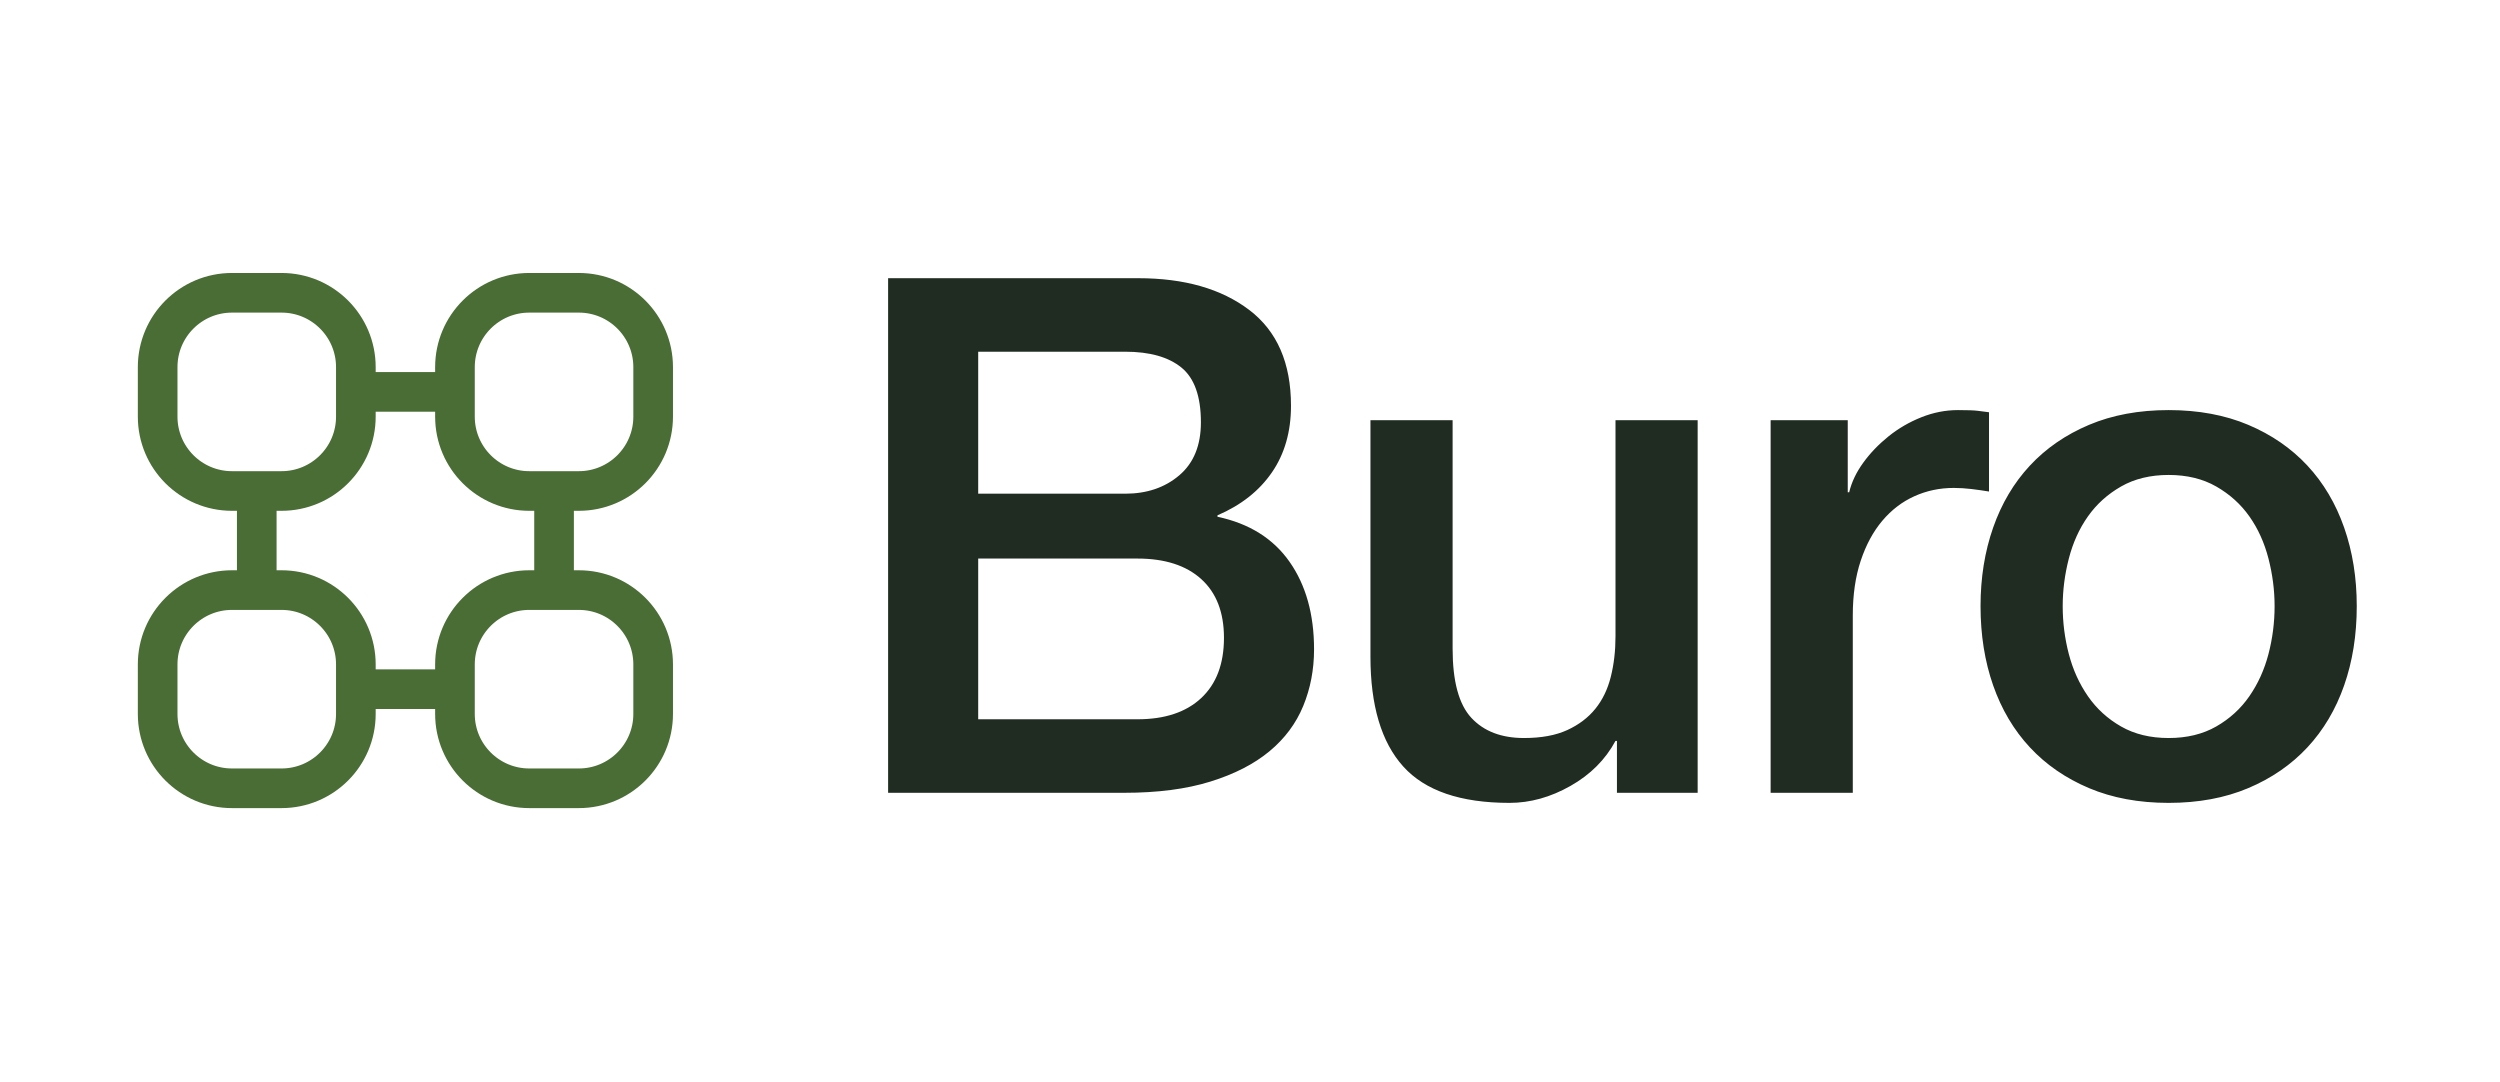
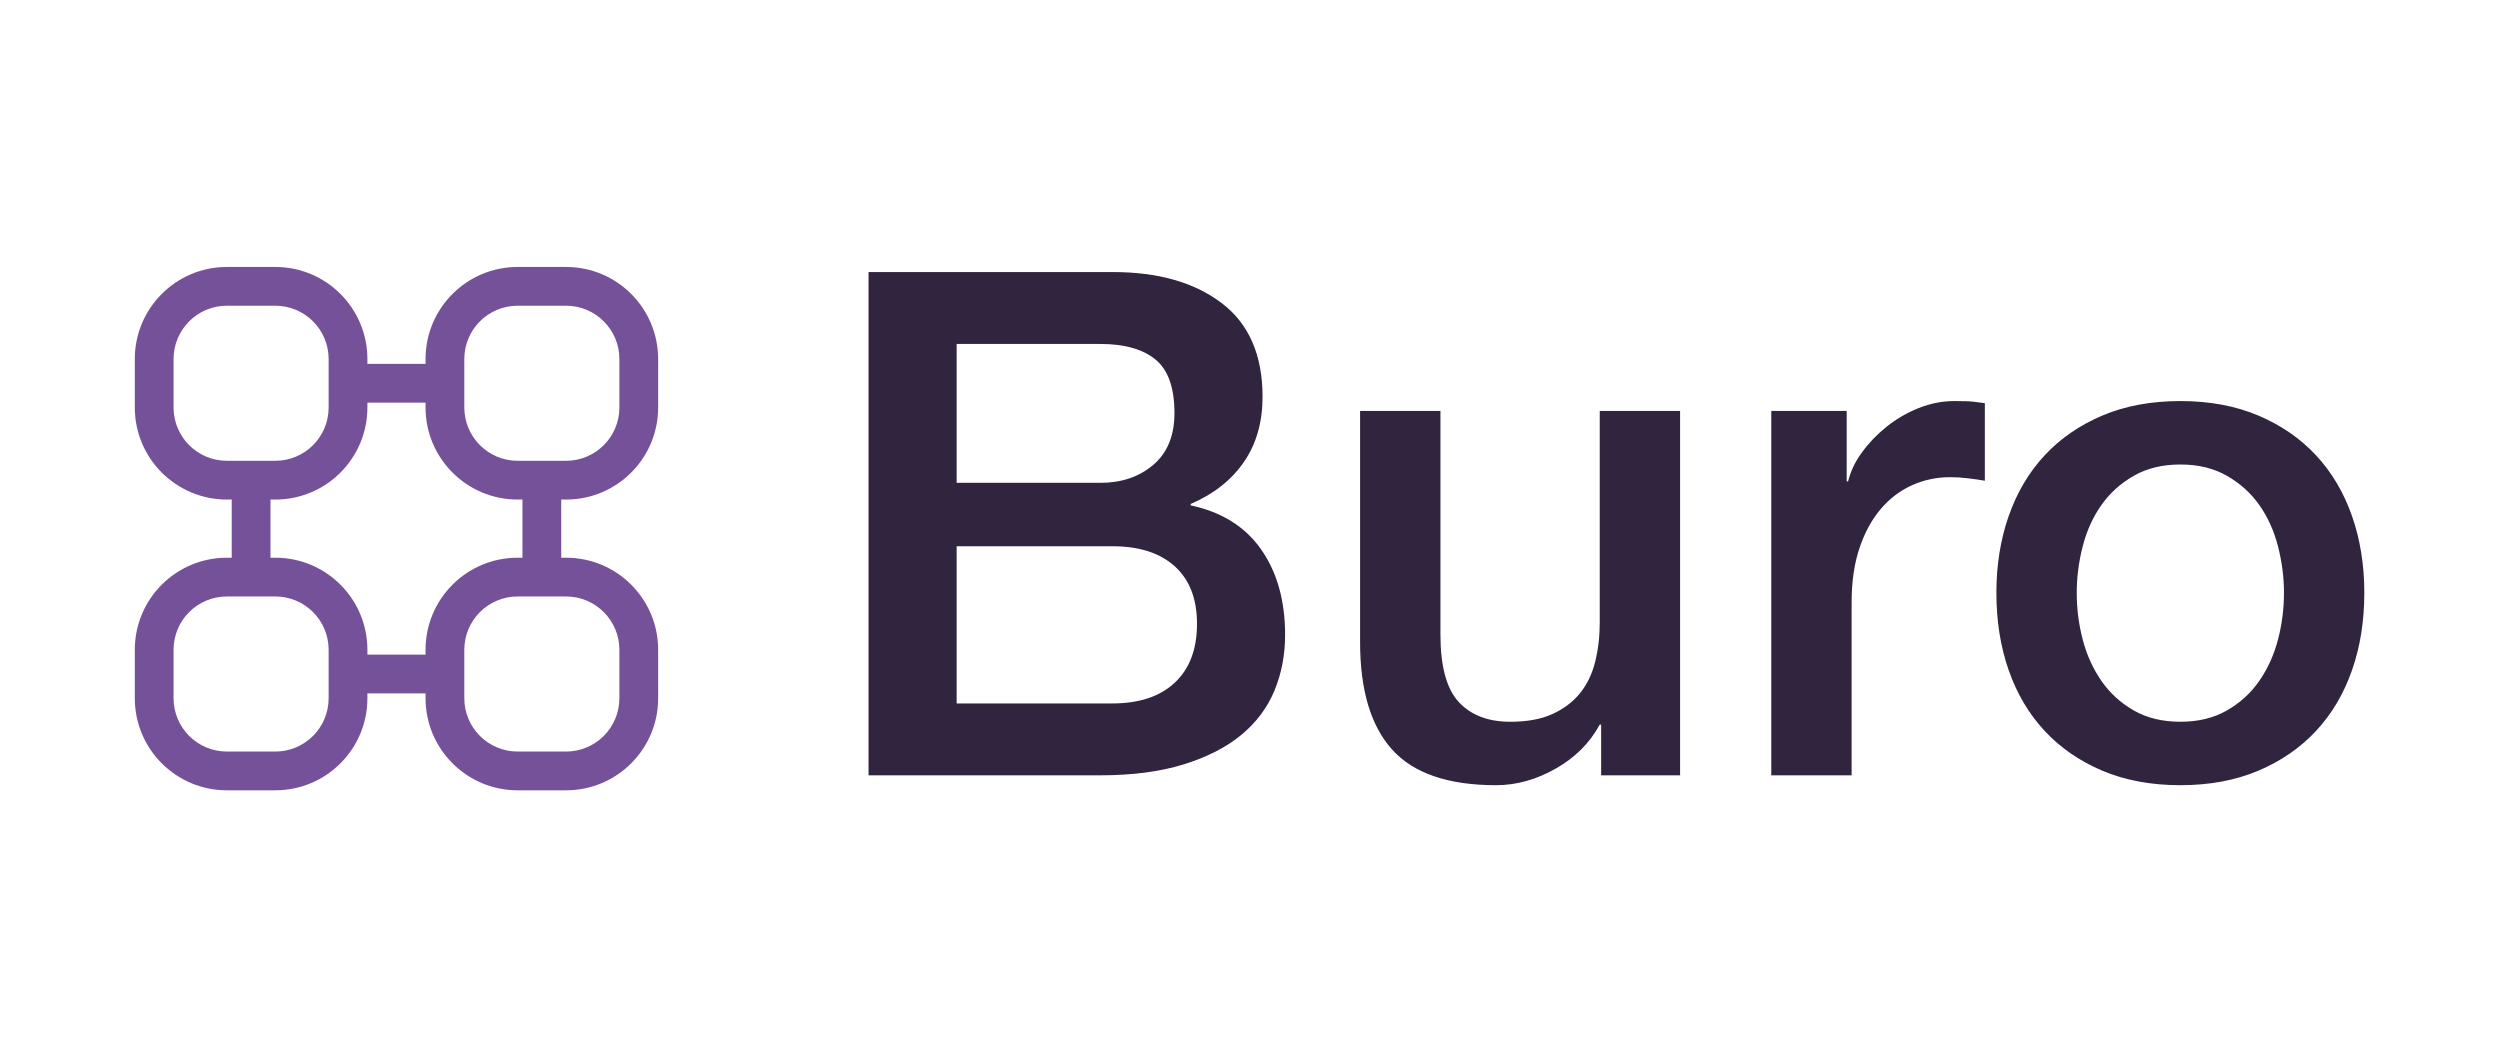
- <svg xmlns="http://www.w3.org/2000/svg" width="888" height="384" viewBox="12 0 222 96" role="img" aria-labelledby="title">
-   <g transform="translate(4 4) scale(2.2)" color="#496d35">
-     <g fill="none" stroke="#496d35" stroke-width="1.6">
-       <rect x="10" y="10" width="8" height="8" rx="3" />
-       <rect x="22" y="10" width="8" height="8" rx="3" />
-       <rect x="10" y="22" width="8" height="8" rx="3" />
-       <rect x="22" y="22" width="8" height="8" rx="3" />
-       <path d="M14 18v4m12-4v4M18 14h4m-4 12h4" />
-     </g>
-   </g>
-   <path transform="translate(86 6.4)" fill="#202c22" d="M12.864 37.440 L25.920 37.440 Q28.800 37.440 30.720 35.808 Q32.640 34.176 32.640 31.104 Q32.640 27.648 30.912 26.240 Q29.184 24.832 25.920 24.832 L12.864 24.832 Z M4.864 18.304 L27.072 18.304 Q33.216 18.304 36.928 21.120 Q40.640 23.936 40.640 29.632 Q40.640 33.088 38.944 35.552 Q37.248 38.016 34.112 39.360 L34.112 39.488 Q38.336 40.384 40.512 43.488 Q42.688 46.592 42.688 51.264 Q42.688 53.952 41.728 56.288 Q40.768 58.624 38.720 60.320 Q36.672 62.016 33.472 63.008 Q30.272 64.000 25.856 64.000 L4.864 64.000 Z M12.864 57.472 L27.008 57.472 Q30.656 57.472 32.672 55.584 Q34.688 53.696 34.688 50.240 Q34.688 46.848 32.672 45.024 Q30.656 43.200 27.008 43.200 L12.864 43.200 Z M76.752 64.000 L69.584 64.000 L69.584 59.392 L69.456 59.392 Q68.112 61.888 65.456 63.392 Q62.800 64.896 60.048 64.896 Q53.520 64.896 50.608 61.664 Q47.696 58.432 47.696 51.904 L47.696 30.912 L54.992 30.912 L54.992 51.200 Q54.992 55.552 56.656 57.344 Q58.320 59.136 61.328 59.136 Q63.632 59.136 65.168 58.432 Q66.704 57.728 67.664 56.544 Q68.624 55.360 69.040 53.696 Q69.456 52.032 69.456 50.112 L69.456 30.912 L76.752 30.912 Z M83.232 30.912 L90.080 30.912 L90.080 37.312 L90.208 37.312 Q90.528 35.968 91.456 34.688 Q92.384 33.408 93.696 32.352 Q95.008 31.296 96.608 30.656 Q98.208 30.016 99.872 30.016 Q101.152 30.016 101.632 30.080 Q102.112 30.144 102.624 30.208 L102.624 37.248 Q101.856 37.120 101.056 37.024 Q100.256 36.928 99.488 36.928 Q97.632 36.928 96.000 37.664 Q94.368 38.400 93.152 39.840 Q91.936 41.280 91.232 43.392 Q90.528 45.504 90.528 48.256 L90.528 64.000 L83.232 64.000 Z M118.576 64.896 Q114.608 64.896 111.504 63.584 Q108.400 62.272 106.256 59.968 Q104.112 57.664 102.992 54.464 Q101.872 51.264 101.872 47.424 Q101.872 43.648 102.992 40.448 Q104.112 37.248 106.256 34.944 Q108.400 32.640 111.504 31.328 Q114.608 30.016 118.576 30.016 Q122.544 30.016 125.648 31.328 Q128.752 32.640 130.896 34.944 Q133.040 37.248 134.160 40.448 Q135.280 43.648 135.280 47.424 Q135.280 51.264 134.160 54.464 Q133.040 57.664 130.896 59.968 Q128.752 62.272 125.648 63.584 Q122.544 64.896 118.576 64.896 Z M118.576 59.136 Q121.008 59.136 122.800 58.112 Q124.592 57.088 125.744 55.424 Q126.896 53.760 127.440 51.680 Q127.984 49.600 127.984 47.424 Q127.984 45.312 127.440 43.200 Q126.896 41.088 125.744 39.456 Q124.592 37.824 122.800 36.800 Q121.008 35.776 118.576 35.776 Q116.144 35.776 114.352 36.800 Q112.560 37.824 111.408 39.456 Q110.256 41.088 109.712 43.200 Q109.168 45.312 109.168 47.424 Q109.168 49.600 109.712 51.680 Q110.256 53.760 111.408 55.424 Q112.560 57.088 114.352 58.112 Q116.144 59.136 118.576 59.136 Z" />
+ <svg xmlns="http://www.w3.org/2000/svg" width="908" height="384" viewBox="12 0 227 96" role="img" aria-label="Buro">
+   <path fill="#755199" fill-rule="evenodd" d="M32.6 24.24 L37 24.24 C41.617 24.24 45.36 27.983 45.36 32.6 L45.36 37 C45.36 41.617 41.617 45.36 37 45.36 L32.6 45.36 C27.983 45.36 24.24 41.617 24.24 37 L24.24 32.6 C24.24 27.983 27.983 24.24 32.6 24.24 Z M32.6 27.76 L37 27.76 C39.673 27.76 41.84 29.927 41.84 32.6 L41.84 37 C41.84 39.673 39.673 41.84 37 41.84 L32.6 41.84 C29.927 41.84 27.76 39.673 27.76 37 L27.76 32.6 C27.76 29.927 29.927 27.76 32.6 27.76 Z" />
+   <path fill="#755199" fill-rule="evenodd" d="M59 24.24 L63.4 24.24 C68.017 24.24 71.76 27.983 71.76 32.6 L71.76 37 C71.76 41.617 68.017 45.36 63.4 45.36 L59 45.36 C54.383 45.36 50.64 41.617 50.64 37 L50.64 32.6 C50.64 27.983 54.383 24.24 59 24.24 Z M59 27.76 L63.4 27.76 C66.073 27.76 68.24 29.927 68.24 32.6 L68.24 37 C68.24 39.673 66.073 41.84 63.4 41.84 L59 41.84 C56.327 41.84 54.16 39.673 54.16 37 L54.16 32.6 C54.16 29.927 56.327 27.76 59 27.76 Z" />
+   <path fill="#755199" fill-rule="evenodd" d="M32.6 50.64 L37 50.64 C41.617 50.64 45.36 54.383 45.36 59 L45.36 63.4 C45.36 68.017 41.617 71.76 37 71.76 L32.6 71.76 C27.983 71.76 24.24 68.017 24.24 63.4 L24.24 59 C24.24 54.383 27.983 50.64 32.6 50.64 Z M32.6 54.16 L37 54.16 C39.673 54.16 41.84 56.327 41.84 59 L41.84 63.4 C41.84 66.073 39.673 68.24 37 68.24 L32.6 68.24 C29.927 68.24 27.76 66.073 27.76 63.4 L27.76 59 C27.76 56.327 29.927 54.16 32.6 54.16 Z" />
+   <path fill="#755199" fill-rule="evenodd" d="M59 50.64 L63.4 50.64 C68.017 50.64 71.76 54.383 71.76 59 L71.76 63.4 C71.76 68.017 68.017 71.76 63.4 71.76 L59 71.76 C54.383 71.76 50.64 68.017 50.64 63.4 L50.64 59 C50.64 54.383 54.383 50.64 59 50.64 Z M59 54.16 L63.4 54.16 C66.073 54.16 68.24 56.327 68.24 59 L68.24 63.4 C68.24 66.073 66.073 68.24 63.4 68.24 L59 68.24 C56.327 68.24 54.16 66.073 54.16 63.4 L54.16 59 C54.16 56.327 56.327 54.16 59 54.16 Z" />
+   <path fill="#755199" d="M33.04 43.6 L36.56 43.6 L36.56 52.4 L33.04 52.4 Z M59.44 43.6 L62.96 43.6 L62.96 52.4 L59.44 52.4 Z M43.6 33.04 L52.4 33.04 L52.4 36.56 L43.6 36.56 Z M43.6 59.44 L52.4 59.44 L52.4 62.96 L43.6 62.96 Z" />
+   <path fill="#30243f" d="M98.864 43.84 L111.92 43.84 Q114.8 43.84 116.72 42.208 Q118.64 40.576 118.64 37.504 Q118.64 34.048 116.912 32.64 Q115.184 31.232 111.92 31.232 L98.864 31.232 Z M90.864 24.704 L113.072 24.704 Q119.216 24.704 122.928 27.52 Q126.64 30.336 126.64 36.032 Q126.64 39.488 124.944 41.952 Q123.248 44.416 120.112 45.76 L120.112 45.888 Q124.336 46.784 126.512 49.888 Q128.688 52.992 128.688 57.664 Q128.688 60.352 127.728 62.688 Q126.768 65.024 124.72 66.72 Q122.672 68.416 119.472 69.408 Q116.272 70.4 111.856 70.4 L90.864 70.4 Z M98.864 63.872 L113.008 63.872 Q116.656 63.872 118.672 61.984 Q120.688 60.096 120.688 56.64 Q120.688 53.248 118.672 51.424 Q116.656 49.6 113.008 49.6 L98.864 49.6 Z M164.552 70.4 L157.384 70.4 L157.384 65.792 L157.256 65.792 Q155.912 68.288 153.256 69.792 Q150.6 71.296 147.848 71.296 Q141.32 71.296 138.408 68.064 Q135.496 64.832 135.496 58.304 L135.496 37.312 L142.792 37.312 L142.792 57.6 Q142.792 61.952 144.456 63.744 Q146.12 65.536 149.128 65.536 Q151.432 65.536 152.968 64.832 Q154.504 64.128 155.464 62.944 Q156.424 61.76 156.84 60.096 Q157.256 58.432 157.256 56.512 L157.256 37.312 L164.552 37.312 Z M172.832 37.312 L179.68 37.312 L179.68 43.712 L179.808 43.712 Q180.128 42.368 181.056 41.088 Q181.984 39.808 183.296 38.752 Q184.608 37.696 186.208 37.056 Q187.808 36.416 189.472 36.416 Q190.752 36.416 191.232 36.48 Q191.712 36.544 192.224 36.608 L192.224 43.648 Q191.456 43.52 190.656 43.424 Q189.856 43.328 189.088 43.328 Q187.232 43.328 185.6 44.064 Q183.968 44.8 182.752 46.24 Q181.536 47.68 180.832 49.792 Q180.128 51.904 180.128 54.656 L180.128 70.4 L172.832 70.4 Z M209.976 71.296 Q206.008 71.296 202.904 69.984 Q199.8 68.672 197.656 66.368 Q195.512 64.064 194.392 60.864 Q193.272 57.664 193.272 53.824 Q193.272 50.048 194.392 46.848 Q195.512 43.648 197.656 41.344 Q199.8 39.04 202.904 37.728 Q206.008 36.416 209.976 36.416 Q213.944 36.416 217.048 37.728 Q220.152 39.04 222.296 41.344 Q224.44 43.648 225.56 46.848 Q226.68 50.048 226.68 53.824 Q226.68 57.664 225.56 60.864 Q224.44 64.064 222.296 66.368 Q220.152 68.672 217.048 69.984 Q213.944 71.296 209.976 71.296 Z M209.976 65.536 Q212.408 65.536 214.2 64.512 Q215.992 63.488 217.144 61.824 Q218.296 60.16 218.84 58.08 Q219.384 56 219.384 53.824 Q219.384 51.712 218.84 49.6 Q218.296 47.488 217.144 45.856 Q215.992 44.224 214.2 43.2 Q212.408 42.176 209.976 42.176 Q207.544 42.176 205.752 43.2 Q203.96 44.224 202.808 45.856 Q201.656 47.488 201.112 49.6 Q200.568 51.712 200.568 53.824 Q200.568 56 201.112 58.08 Q201.656 60.16 202.808 61.824 Q203.96 63.488 205.752 64.512 Q207.544 65.536 209.976 65.536 Z" />
</svg>
